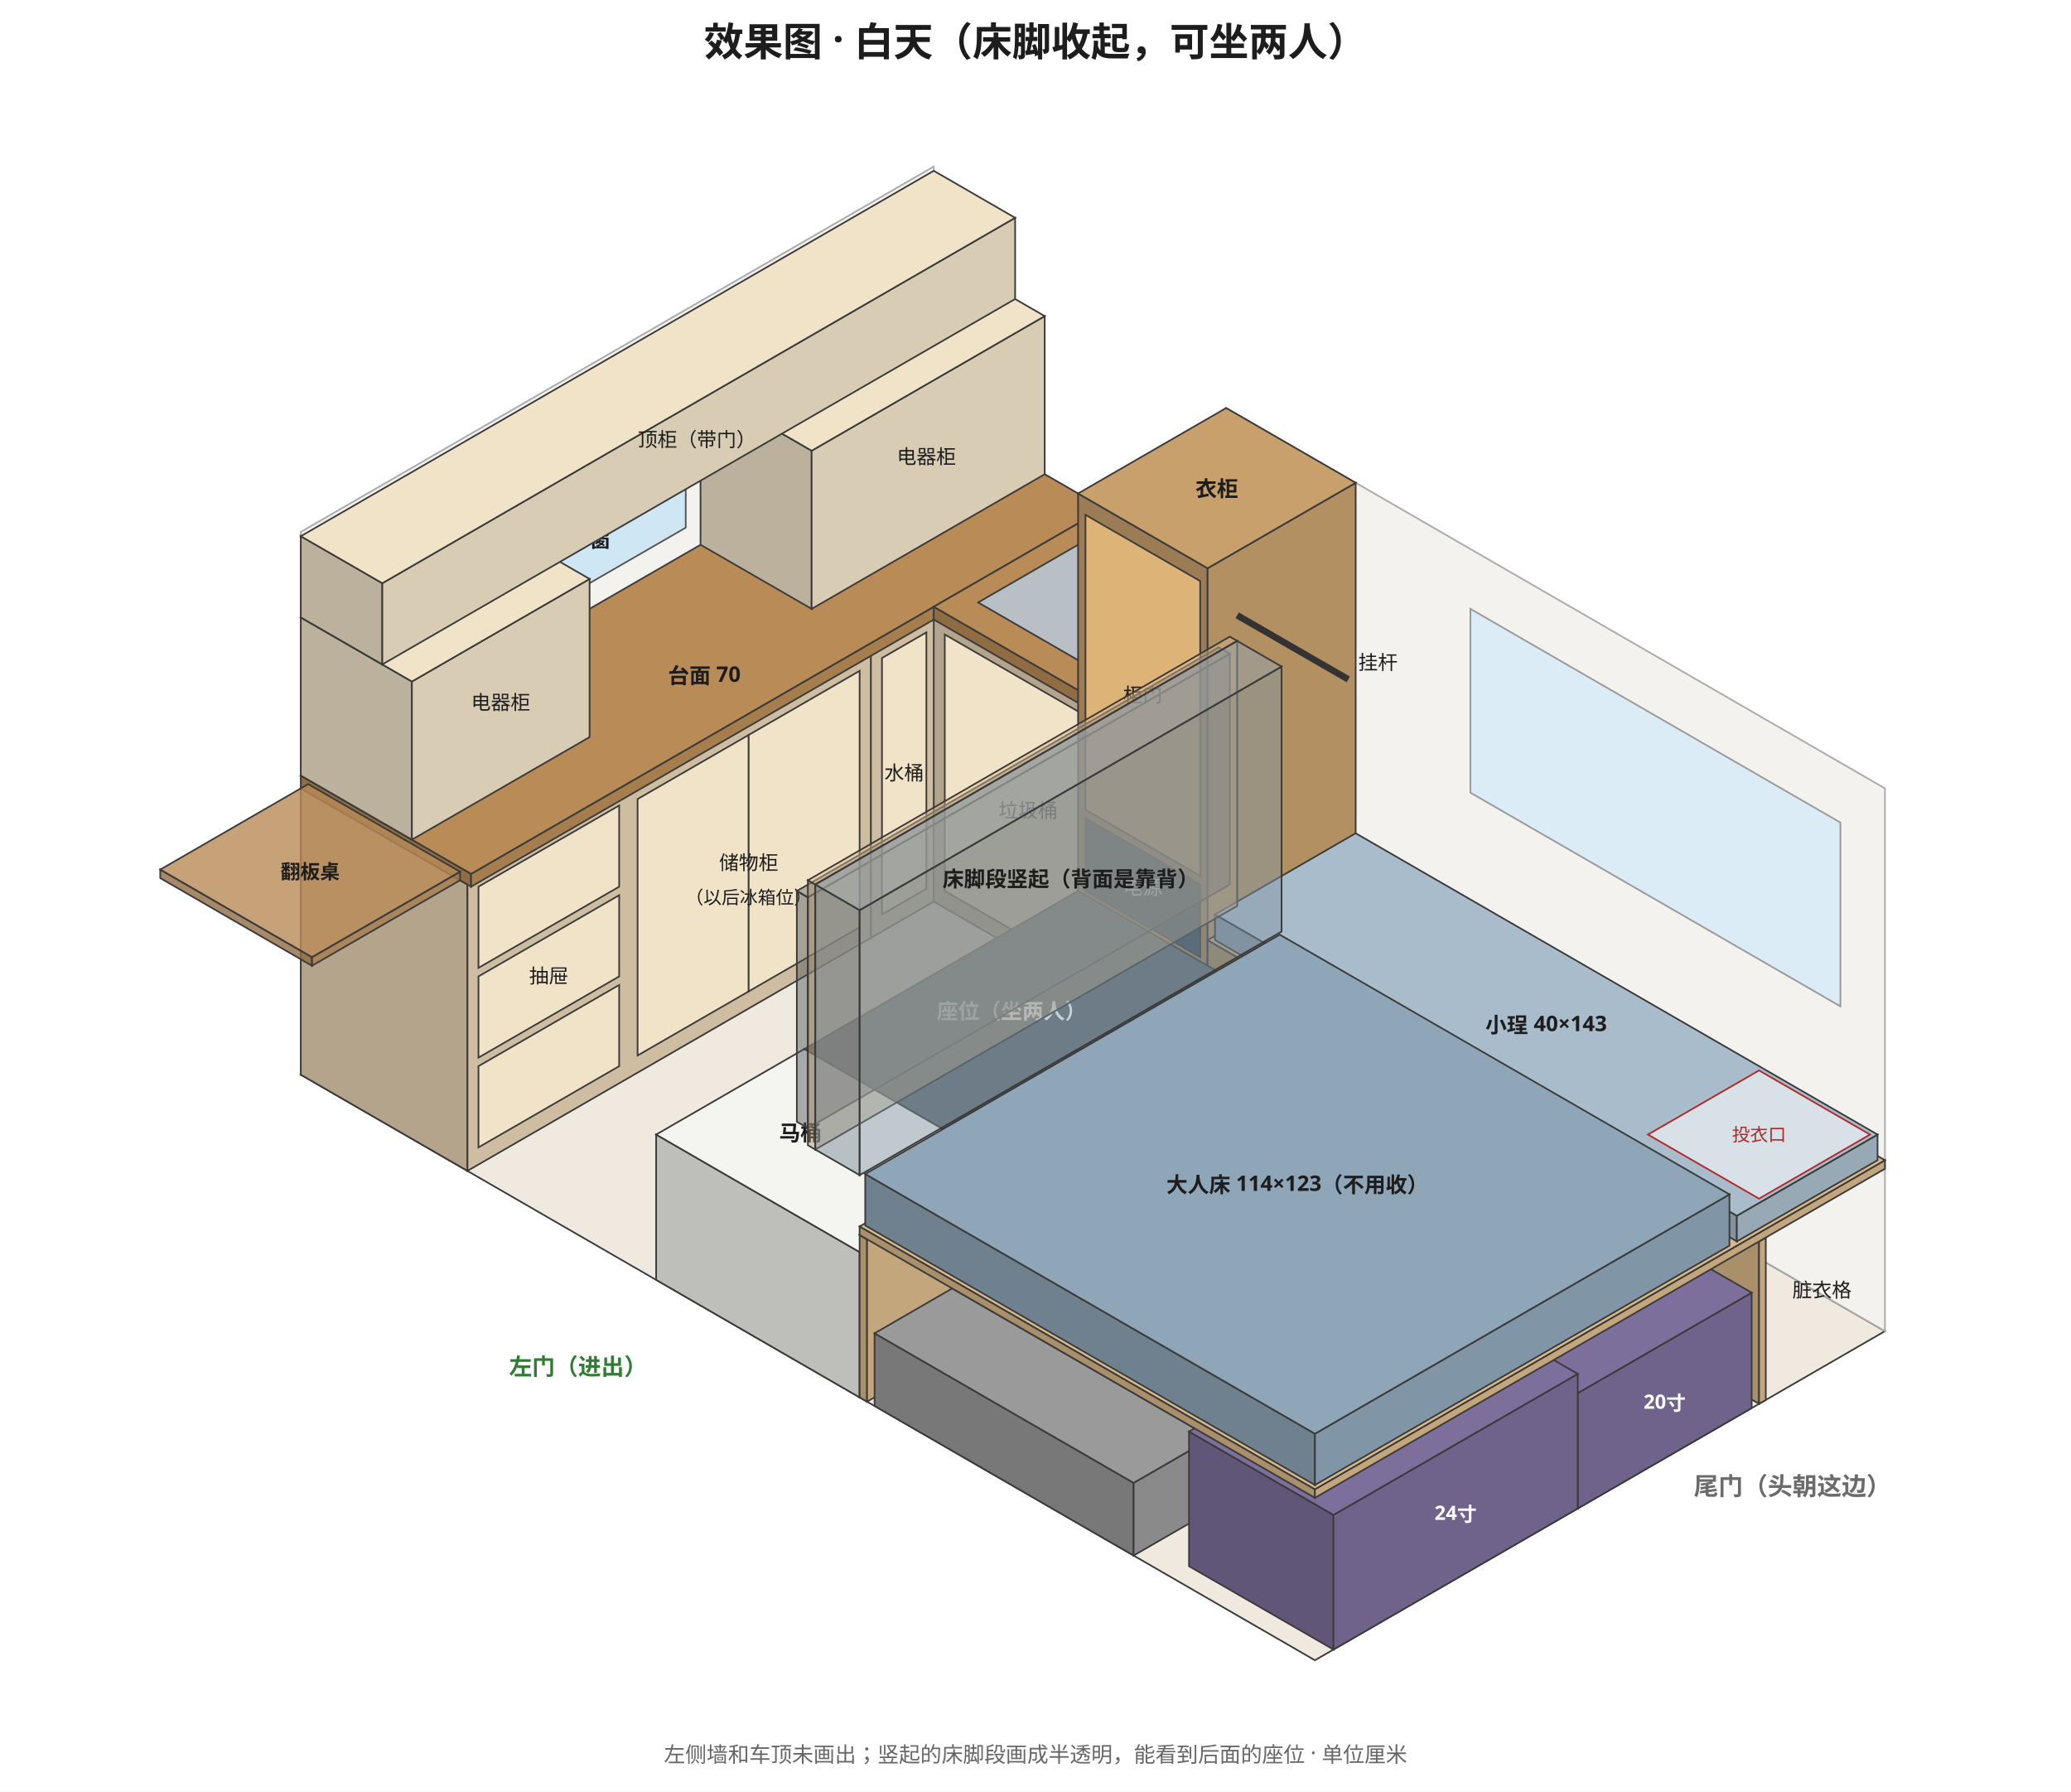
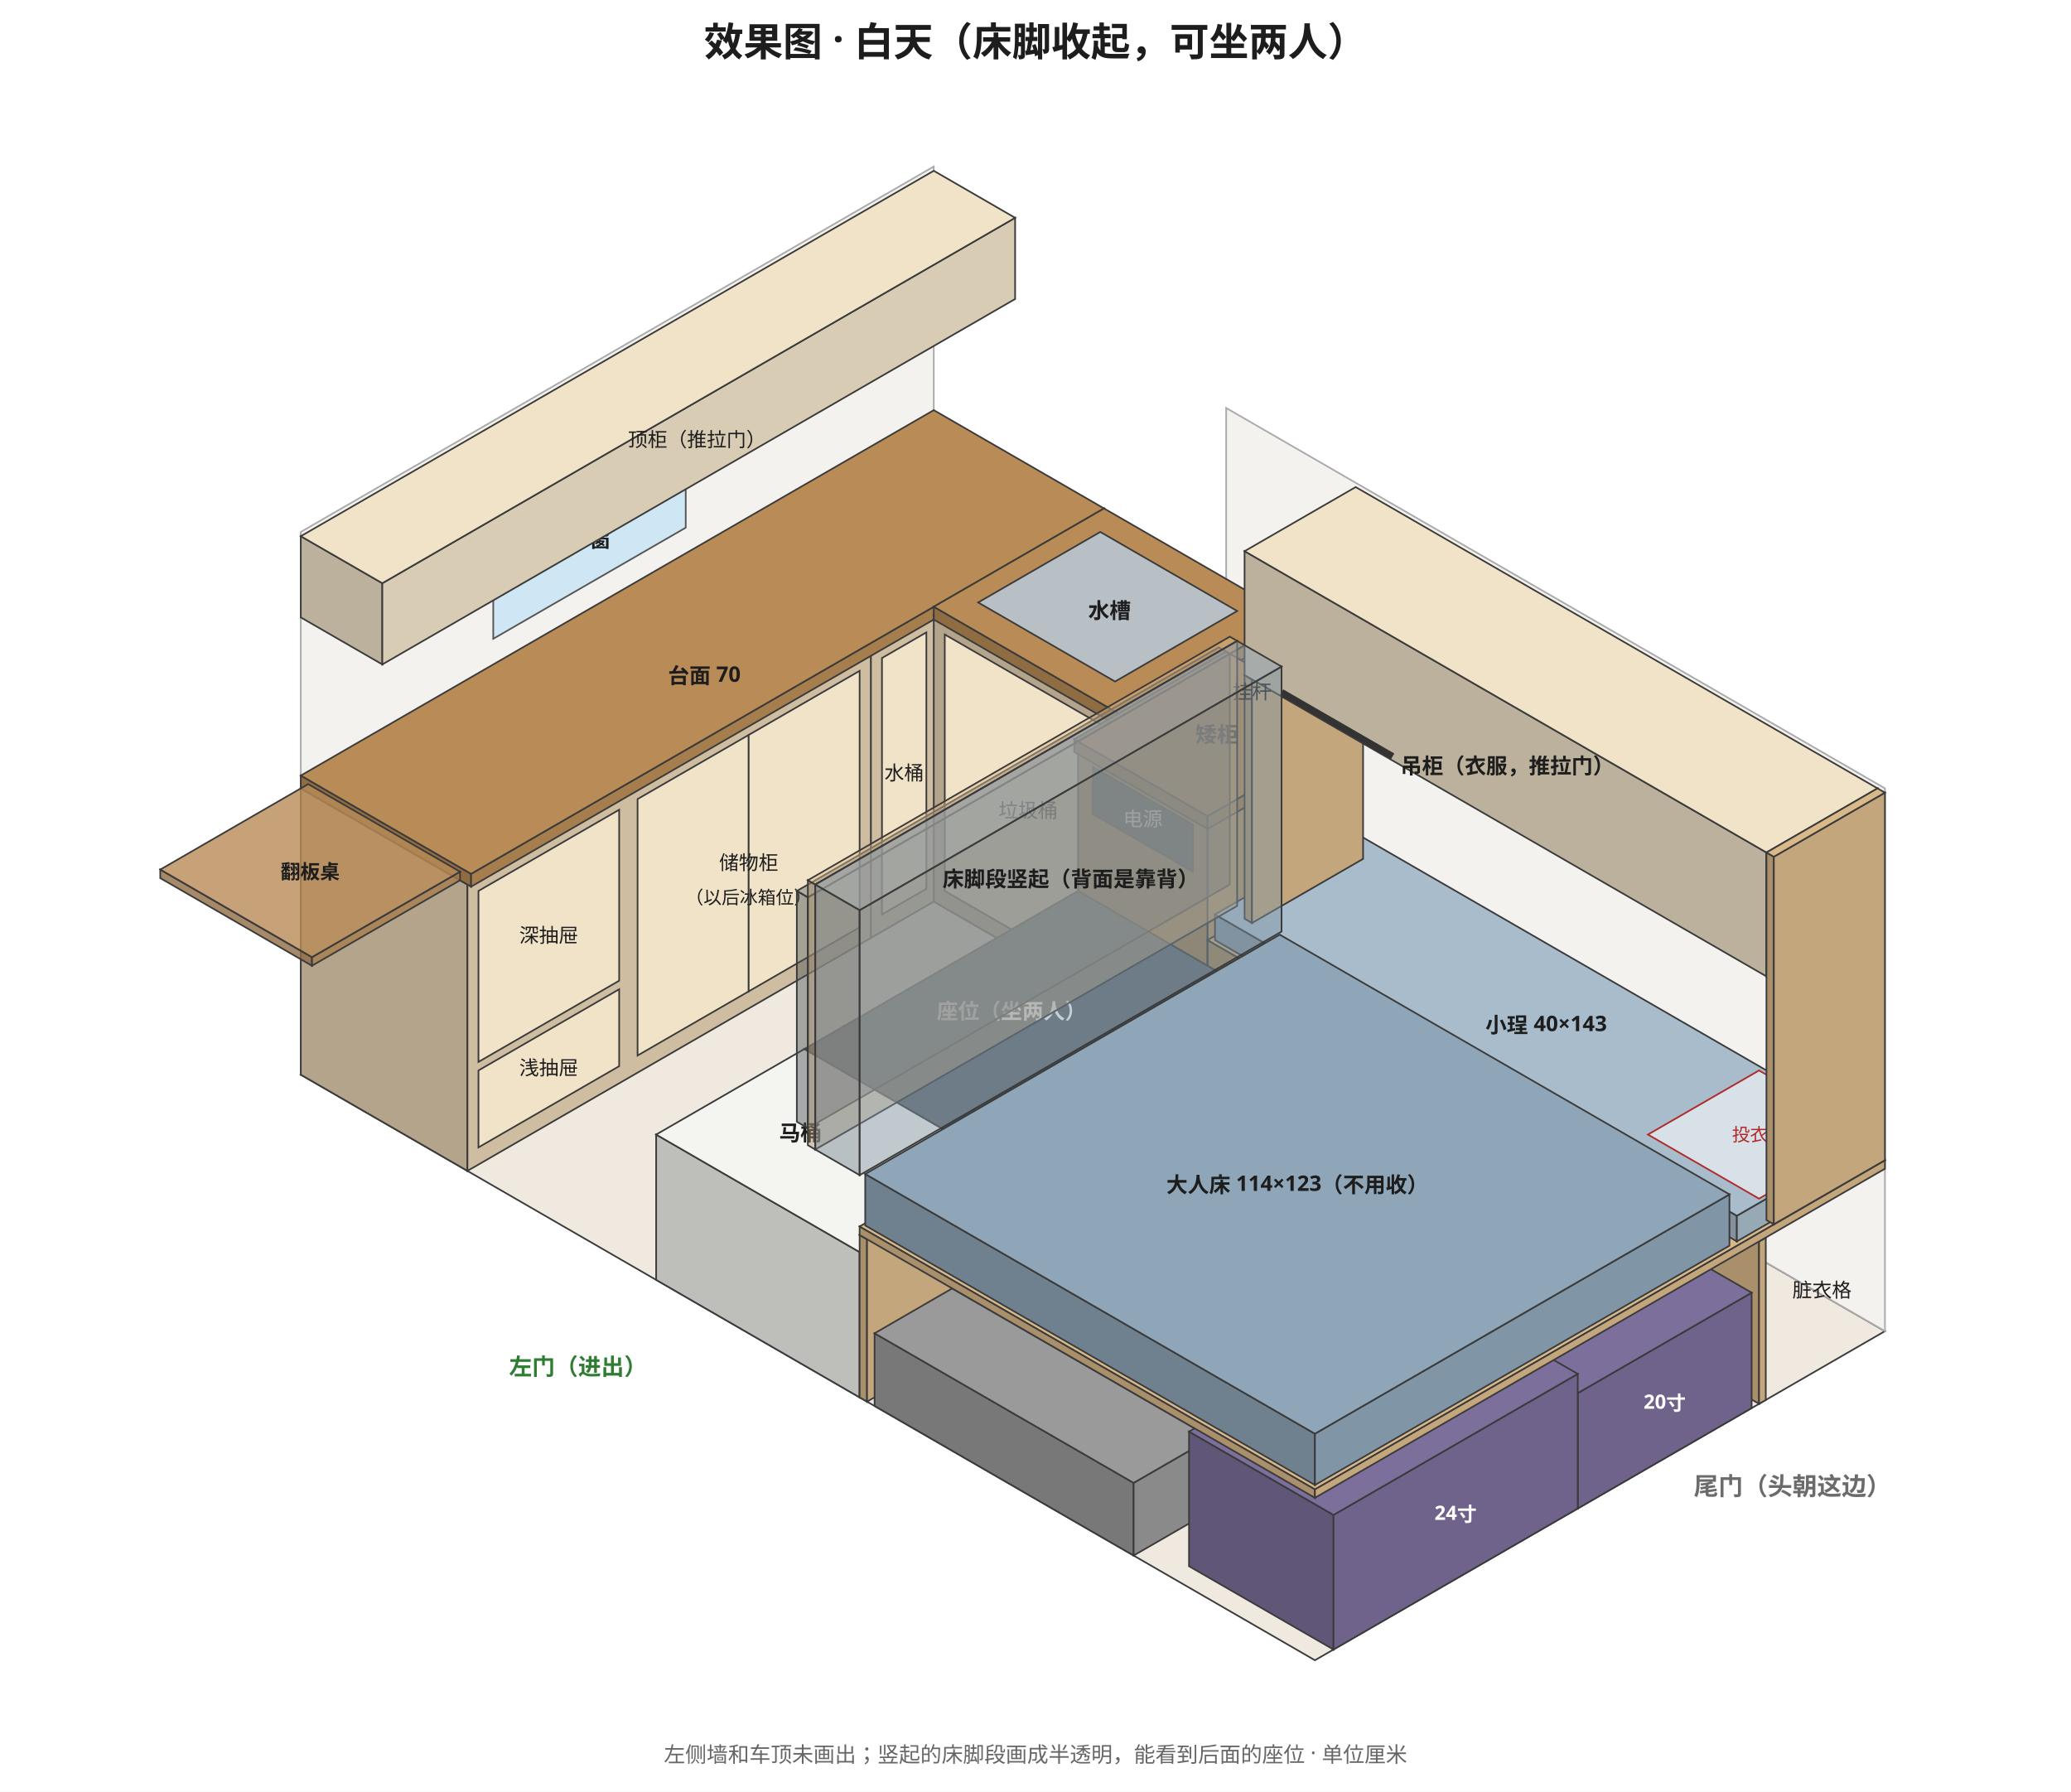
<svg xmlns="http://www.w3.org/2000/svg" width="1260" height="1090" viewBox="0 0 1260 1090" font-family="WenQuanYi Zen Hei, sans-serif">
  <rect width="1260" height="1090" fill="#ffffff" />
  <text x="630.0" y="34" font-size="24" text-anchor="middle" fill="#1d1d1d" font-weight="bold">效果图 · 白天（床脚收起，可坐两人）</text>
  <polygon points="800.0,1010.0 1146.8,809.8 746.0,578.4 784.2,556.3 568.1,431.5 183.0,653.8" fill="#efe9df" fill-opacity="1.0" stroke="#3a3a3a" stroke-width="1" />
  <polygon points="1146.8,809.8 746.0,578.4 746.0,248.2 1146.8,479.6" fill="#f3f1ec" fill-opacity="0.9" stroke="#aaa" stroke-width="1" />
  <polygon points="183.0,653.8 568.1,431.5 568.1,101.3 183.0,323.6" fill="#f3f1ec" fill-opacity="0.9" stroke="#aaa" stroke-width="1" />
  <polygon points="300.1,388.6 417.2,321.0 417.2,269.0 300.1,336.6" fill="#cfe6f5" fill-opacity="1" stroke="#555" stroke-width="1" />
  <text x="358.7" y="332.8" font-size="13" text-anchor="middle" fill="#1d1d1d" font-weight="bold">小窗</text>
  <polygon points="1119.7,612.2 894.6,482.2 894.6,370.4 1119.7,500.4" fill="#dcecf6" fill-opacity="1" stroke="#999" stroke-width="1" />
  <polygon points="529.8,570.6 428.5,512.1 428.5,337.9 529.8,396.4" fill="#b3a48b" fill-opacity="1.0" stroke="#3a3a3a" stroke-width="1" />
  <polygon points="529.8,570.6 669.4,490.0 669.4,315.8 529.8,396.4" fill="#cfbda1" fill-opacity="1.0" stroke="#3a3a3a" stroke-width="1" />
  <polygon points="529.8,396.4 669.4,315.8 568.1,257.3 428.5,337.9" fill="#e6d3b3" fill-opacity="1.0" stroke="#3a3a3a" stroke-width="1" />
  <polygon points="536.6,556.3 563.6,540.7 563.6,384.7 536.6,400.3" fill="#f1e3c8" fill-opacity="1.0" stroke="#3a3a3a" stroke-width="1" />
  <text x="550.1" y="474.5" font-size="12" text-anchor="middle" fill="#1d1d1d">水桶</text>
  <polygon points="284.4,712.3 183.0,653.8 183.0,479.6 284.4,538.1" fill="#b3a48b" fill-opacity="1.0" stroke="#3a3a3a" stroke-width="1" />
  <polygon points="284.4,712.3 529.8,570.6 529.8,396.4 284.4,538.1" fill="#cfbda1" fill-opacity="1.0" stroke="#3a3a3a" stroke-width="1" />
  <polygon points="284.4,538.1 529.8,396.4 428.5,337.9 183.0,479.6" fill="#e6d3b3" fill-opacity="1.0" stroke="#3a3a3a" stroke-width="1" />
-   <polygon points="291.1,698.0 376.7,648.6 376.7,599.2 291.1,648.6" fill="#f1e3c8" fill-opacity="1.0" stroke="#3a3a3a" stroke-width="1" />
-   <polygon points="291.1,643.4 376.7,594.0 376.7,544.6 291.1,594.0" fill="#f1e3c8" fill-opacity="1.0" stroke="#3a3a3a" stroke-width="1" />
-   <text x="333.9" y="598.0" font-size="12" text-anchor="middle" fill="#1d1d1d">抽屉</text>
-   <polygon points="291.1,588.8 376.7,539.4 376.7,490.0 291.1,539.4" fill="#f1e3c8" fill-opacity="1.0" stroke="#3a3a3a" stroke-width="1" />
+   <polygon points="291.1,698.0 376.7,648.6 376.7,601.8 291.1,651.2" fill="#f1e3c8" fill-opacity="1.0" stroke="#3a3a3a" stroke-width="1" />
+   <text x="333.9" y="653.9" font-size="12" text-anchor="middle" fill="#1d1d1d">浅抽屉</text>
+   <polygon points="291.1,646.0 376.7,596.6 376.7,492.6 291.1,542.0" fill="#f1e3c8" fill-opacity="1.0" stroke="#3a3a3a" stroke-width="1" />
+   <text x="333.9" y="573.3" font-size="12" text-anchor="middle" fill="#1d1d1d">深抽屉</text>
  <polygon points="387.9,642.1 455.5,603.1 455.5,447.1 387.9,486.1" fill="#f1e3c8" fill-opacity="1.0" stroke="#3a3a3a" stroke-width="1" />
  <polygon points="455.5,603.1 523.0,564.1 523.0,408.1 455.5,447.1" fill="#f1e3c8" fill-opacity="1.0" stroke="#3a3a3a" stroke-width="1" />
  <text x="455.5" y="529.1" font-size="12" text-anchor="middle" fill="#1d1d1d">储物柜</text>
  <text x="455.5" y="549.9" font-size="11" text-anchor="middle" fill="#1d1d1d">（以后冰箱位）</text>
  <polygon points="286.6,539.4 183.0,479.6 183.0,471.8 286.6,531.6" fill="#906c43" fill-opacity="1.0" stroke="#3a3a3a" stroke-width="1" />
  <polygon points="286.6,539.4 671.7,317.1 671.7,309.3 286.6,531.6" fill="#a67d4d" fill-opacity="1.0" stroke="#3a3a3a" stroke-width="1" />
  <polygon points="286.6,531.6 671.7,309.3 568.1,249.5 183.0,471.8" fill="#b98b56" fill-opacity="1.0" stroke="#3a3a3a" stroke-width="1" />
  <text x="428.5" y="415.7" font-size="13" text-anchor="middle" fill="#1d1d1d" font-weight="bold">台面 70</text>
-   <polygon points="493.8,370.4 426.2,331.4 426.2,235.2 493.8,274.2" fill="#bbb19c" fill-opacity="1.0" stroke="#3a3a3a" stroke-width="1" />
-   <polygon points="493.8,370.4 635.6,288.5 635.6,192.3 493.8,274.2" fill="#d8ccb4" fill-opacity="1.0" stroke="#3a3a3a" stroke-width="1" />
-   <polygon points="493.8,274.2 635.6,192.3 568.1,153.3 426.2,235.2" fill="#f1e3c8" fill-opacity="1.0" stroke="#3a3a3a" stroke-width="1" />
-   <text x="563.6" y="282.1" font-size="12" text-anchor="middle" fill="#1d1d1d">电器柜</text>
-   <polygon points="250.6,510.8 183.0,471.8 183.0,375.6 250.6,414.6" fill="#bbb19c" fill-opacity="1.0" stroke="#3a3a3a" stroke-width="1" />
-   <polygon points="250.6,510.8 358.7,448.4 358.7,352.2 250.6,414.6" fill="#d8ccb4" fill-opacity="1.0" stroke="#3a3a3a" stroke-width="1" />
-   <polygon points="250.6,414.6 358.7,352.2 291.1,313.2 183.0,375.6" fill="#f1e3c8" fill-opacity="1.0" stroke="#3a3a3a" stroke-width="1" />
-   <text x="304.6" y="431.6" font-size="12" text-anchor="middle" fill="#1d1d1d">电器柜</text>
  <polygon points="232.6,404.2 183.0,375.6 183.0,326.2 232.6,354.8" fill="#bbb19c" fill-opacity="1.0" stroke="#3a3a3a" stroke-width="1" />
  <polygon points="232.6,404.2 617.6,181.9 617.6,132.5 232.6,354.8" fill="#d8ccb4" fill-opacity="1.0" stroke="#3a3a3a" stroke-width="1" />
  <polygon points="232.6,354.8 617.6,132.5 568.1,103.9 183.0,326.2" fill="#f1e3c8" fill-opacity="1.0" stroke="#3a3a3a" stroke-width="1" />
-   <text x="424.0" y="271.7" font-size="12" text-anchor="middle" fill="#1d1d1d">顶柜（带门）</text>
+   <text x="424.0" y="271.7" font-size="12" text-anchor="middle" fill="#1d1d1d">顶柜（推拉门）</text>
  <polygon points="189.8,587.5 97.5,534.2 97.5,529.0 189.8,582.3" fill="#906c43" fill-opacity="0.8" stroke="#3a3a3a" stroke-width="1" />
  <polygon points="189.8,587.5 279.9,535.5 279.9,530.3 189.8,582.3" fill="#a67d4d" fill-opacity="0.8" stroke="#3a3a3a" stroke-width="1" />
  <polygon points="189.8,582.3 279.9,530.3 187.5,477.0 97.5,529.0" fill="#b98b56" fill-opacity="0.8" stroke="#3a3a3a" stroke-width="1" />
  <text x="188.7" y="534.6" font-size="12" text-anchor="middle" fill="#1d1d1d" font-weight="bold">翻板桌</text>
  <polygon points="682.9,614.8 568.1,548.5 568.1,374.3 682.9,440.6" fill="#b3a48b" fill-opacity="1.0" stroke="#3a3a3a" stroke-width="1" />
  <polygon points="682.9,614.8 784.2,556.3 784.2,382.1 682.9,440.6" fill="#cfbda1" fill-opacity="1.0" stroke="#3a3a3a" stroke-width="1" />
  <polygon points="682.9,440.6 784.2,382.1 669.4,315.8 568.1,374.3" fill="#e6d3b3" fill-opacity="1.0" stroke="#3a3a3a" stroke-width="1" />
  <polygon points="676.2,600.5 574.8,542.0 574.8,386.0 676.2,444.5" fill="#f1e3c8" fill-opacity="1.0" stroke="#3a3a3a" stroke-width="1" />
  <text x="625.5" y="497.3" font-size="12" text-anchor="middle" fill="#1d1d1d">垃圾桶</text>
  <polygon points="682.9,443.2 568.1,376.9 568.1,369.1 682.9,435.4" fill="#906c43" fill-opacity="1.0" stroke="#3a3a3a" stroke-width="1" />
  <polygon points="682.9,443.2 786.5,383.4 786.5,375.6 682.9,435.4" fill="#a67d4d" fill-opacity="1.0" stroke="#3a3a3a" stroke-width="1" />
  <polygon points="682.9,435.4 786.5,375.6 671.7,309.3 568.1,369.1" fill="#b98b56" fill-opacity="1.0" stroke="#3a3a3a" stroke-width="1" />
  <polygon points="678.4,414.6 752.7,371.7 669.4,323.6 595.1,366.5" fill="#b8c0c6" fill-opacity="1.0" stroke="#3a3a3a" stroke-width="1" />
  <text x="675.0" y="376.1" font-size="13" text-anchor="middle" fill="#1d1d1d" font-weight="bold">水槽</text>
-   <polygon points="734.7,675.9 655.9,630.4 655.9,300.2 734.7,345.7" fill="#9b7c54" fill-opacity="1.0" stroke="#3a3a3a" stroke-width="1" />
-   <polygon points="734.7,675.9 824.8,623.9 824.8,293.7 734.7,345.7" fill="#b39061" fill-opacity="1.0" stroke="#3a3a3a" stroke-width="1" />
-   <polygon points="734.7,345.7 824.8,293.7 746.0,248.2 655.9,300.2" fill="#c7a06c" fill-opacity="1.0" stroke="#3a3a3a" stroke-width="1" />
-   <text x="740.3" y="302.0" font-size="13" text-anchor="middle" fill="#1d1d1d" font-weight="bold">衣柜</text>
-   <polygon points="730.2,532.9 660.4,492.6 660.4,313.2 730.2,353.5" fill="#deb378" fill-opacity="1.0" stroke="#3a3a3a" stroke-width="1" />
-   <text x="695.3" y="427.1" font-size="12" text-anchor="middle" fill="#1d1d1d">柜门</text>
-   <polygon points="730.2,582.3 660.4,542.0 660.4,497.8 730.2,538.1" fill="#3d4a55" fill-opacity="1.0" stroke="#3a3a3a" stroke-width="1" />
-   <text x="695.3" y="544.1" font-size="12" text-anchor="middle" fill="#ffffff">电源</text>
+   <polygon points="734.7,675.9 655.9,630.4 655.9,456.2 734.7,501.7" fill="#9b7c54" fill-opacity="1.0" stroke="#3a3a3a" stroke-width="1" />
+   <polygon points="734.7,675.9 824.8,623.9 824.8,449.7 734.7,501.7" fill="#b39061" fill-opacity="1.0" stroke="#3a3a3a" stroke-width="1" />
+   <polygon points="734.7,501.7 824.8,449.7 746.0,404.2 655.9,456.2" fill="#c7a06c" fill-opacity="1.0" stroke="#3a3a3a" stroke-width="1" />
+   <polygon points="725.7,530.3 664.9,495.2 664.9,466.6 725.7,501.7" fill="#3d4a55" fill-opacity="1.0" stroke="#3a3a3a" stroke-width="1" />
+   <text x="695.3" y="502.5" font-size="12" text-anchor="middle" fill="#ffffff">电源</text>
+   <polygon points="734.7,504.3 653.6,457.5 653.6,449.7 734.7,496.5" fill="#906c43" fill-opacity="1.0" stroke="#3a3a3a" stroke-width="1" />
+   <polygon points="734.7,504.3 827.0,451.0 827.0,443.2 734.7,496.5" fill="#a67d4d" fill-opacity="1.0" stroke="#3a3a3a" stroke-width="1" />
+   <polygon points="734.7,496.5 827.0,443.2 746.0,396.4 653.6,449.7" fill="#b98b56" fill-opacity="1.0" stroke="#3a3a3a" stroke-width="1" />
+   <text x="740.3" y="451.5" font-size="13" text-anchor="middle" fill="#1d1d1d" font-weight="bold">矮柜</text>
  <polygon points="779.7,701.9 734.7,675.9 734.7,571.9 779.7,597.9" fill="#9c8058" fill-opacity="1.0" stroke="#3a3a3a" stroke-width="1" />
  <polygon points="779.7,701.9 869.8,649.9 869.8,545.9 779.7,597.9" fill="#b49466" fill-opacity="1.0" stroke="#3a3a3a" stroke-width="1" />
  <polygon points="779.7,597.9 869.8,545.9 824.8,519.9 734.7,571.9" fill="#c9a572" fill-opacity="1.0" stroke="#3a3a3a" stroke-width="1" />
  <polygon points="613.1,798.1 489.3,726.6 489.3,646.0 613.1,717.5" fill="#9c8058" fill-opacity="1.0" stroke="#3a3a3a" stroke-width="1" />
  <polygon points="613.1,798.1 779.7,701.9 779.7,621.3 613.1,717.5" fill="#b49466" fill-opacity="1.0" stroke="#3a3a3a" stroke-width="1" />
  <polygon points="613.1,717.5 779.7,621.3 655.9,549.8 489.3,646.0" fill="#c9a572" fill-opacity="1.0" stroke="#3a3a3a" stroke-width="1" />
  <polygon points="574.8,695.4 489.3,646.0 489.3,638.2 574.8,687.6" fill="#4a5057" fill-opacity="1.0" stroke="#3a3a3a" stroke-width="1" />
  <polygon points="574.8,695.4 741.5,599.2 741.5,591.4 574.8,687.6" fill="#555c64" fill-opacity="1.0" stroke="#3a3a3a" stroke-width="1" />
  <polygon points="574.8,687.6 741.5,591.4 655.9,542.0 489.3,638.2" fill="#5f6770" fill-opacity="1.0" stroke="#3a3a3a" stroke-width="1" />
  <polygon points="523.0,850.1 399.2,778.6 399.2,690.2 523.0,761.7" fill="#bebebb" fill-opacity="1.0" stroke="#3a3a3a" stroke-width="1" />
  <polygon points="523.0,850.1 613.1,798.1 613.1,709.7 523.0,761.7" fill="#dbdbd8" fill-opacity="1.0" stroke="#3a3a3a" stroke-width="1" />
  <polygon points="523.0,761.7 613.1,709.7 489.3,638.2 399.2,690.2" fill="#f4f4f1" fill-opacity="1.0" stroke="#3a3a3a" stroke-width="1" />
  <text x="615.4" y="619.8" font-size="13" text-anchor="middle" fill="#ffffff" font-weight="bold">座位（坐两人）</text>
  <text x="487.0" y="693.9" font-size="13" text-anchor="middle" fill="#1d1d1d" font-weight="bold">马桶</text>
  <polygon points="527.5,852.7 523.0,850.1 523.0,751.3 527.5,753.9" fill="#a9906b" fill-opacity="1.0" stroke="#3a3a3a" stroke-width="1" />
  <polygon points="527.5,852.7 874.3,652.5 874.3,553.7 527.5,753.9" fill="#c3a67c" fill-opacity="1.0" stroke="#3a3a3a" stroke-width="1" />
  <polygon points="527.5,753.9 874.3,553.7 869.8,551.1 523.0,751.3" fill="#d9b98a" fill-opacity="1.0" stroke="#3a3a3a" stroke-width="1" />
  <polygon points="989.1,773.4 831.5,682.4 831.5,638.2 989.1,729.2" fill="#787878" fill-opacity="1.0" stroke="#3a3a3a" stroke-width="1" />
  <polygon points="989.1,773.4 1036.4,746.1 1036.4,701.9 989.1,729.2" fill="#8a8a8a" fill-opacity="1.0" stroke="#3a3a3a" stroke-width="1" />
  <polygon points="989.1,729.2 1036.4,701.9 878.8,610.9 831.5,638.2" fill="#9a9a9a" fill-opacity="1.0" stroke="#3a3a3a" stroke-width="1" />
  <polygon points="884.7,851.9 702.3,746.6 702.3,671.2 884.7,776.5" fill="#605678" fill-opacity="1.0" stroke="#3a3a3a" stroke-width="1" />
  <polygon points="884.7,851.9 992.7,789.5 992.7,714.1 884.7,776.5" fill="#6f638b" fill-opacity="1.0" stroke="#3a3a3a" stroke-width="1" />
  <polygon points="884.7,776.5 992.7,714.1 810.4,608.8 702.3,671.2" fill="#7c6f9b" fill-opacity="1.0" stroke="#3a3a3a" stroke-width="1" />
  <polygon points="768.0,919.3 585.6,814.0 585.6,738.6 768.0,843.9" fill="#605678" fill-opacity="1.0" stroke="#3a3a3a" stroke-width="1" />
  <polygon points="768.0,919.3 876.1,856.9 876.1,781.5 768.0,843.9" fill="#6f638b" fill-opacity="1.0" stroke="#3a3a3a" stroke-width="1" />
  <polygon points="768.0,843.9 876.1,781.5 693.7,676.2 585.6,738.6" fill="#7c6f9b" fill-opacity="1.0" stroke="#3a3a3a" stroke-width="1" />
  <polygon points="689.7,946.3 532.1,855.3 532.1,811.1 689.7,902.1" fill="#787878" fill-opacity="1.0" stroke="#3a3a3a" stroke-width="1" />
  <polygon points="689.7,946.3 737.0,919.0 737.0,874.8 689.7,902.1" fill="#8a8a8a" fill-opacity="1.0" stroke="#3a3a3a" stroke-width="1" />
  <polygon points="689.7,902.1 737.0,874.8 579.3,783.8 532.1,811.1" fill="#9a9a9a" fill-opacity="1.0" stroke="#3a3a3a" stroke-width="1" />
  <polygon points="1070.2,854.0 975.6,799.4 975.6,700.6 1070.2,755.2" fill="#a9906b" fill-opacity="1.0" stroke="#3a3a3a" stroke-width="1" />
  <polygon points="1070.2,854.0 1074.3,851.7 1074.3,752.9 1070.2,755.2" fill="#c3a67c" fill-opacity="1.0" stroke="#3a3a3a" stroke-width="1" />
  <polygon points="1070.2,755.2 1074.3,752.9 979.7,698.3 975.6,700.6" fill="#d9b98a" fill-opacity="1.0" stroke="#3a3a3a" stroke-width="1" />
  <polygon points="959.9,917.7 865.3,863.1 865.3,792.9 959.9,847.5" fill="#605678" fill-opacity="1.0" stroke="#3a3a3a" stroke-width="1" />
  <polygon points="959.9,917.7 1065.7,856.6 1065.7,786.4 959.9,847.5" fill="#6f638b" fill-opacity="1.0" stroke="#3a3a3a" stroke-width="1" />
  <polygon points="959.9,847.5 1065.7,786.4 971.1,731.8 865.3,792.9" fill="#7c6f9b" fill-opacity="1.0" stroke="#3a3a3a" stroke-width="1" />
  <text x="1012.8" y="857.0" font-size="12" text-anchor="middle" fill="#ffffff" font-weight="bold">20寸</text>
  <polygon points="811.3,1003.5 723.4,952.8 723.4,870.9 811.3,921.6" fill="#605678" fill-opacity="1.0" stroke="#3a3a3a" stroke-width="1" />
  <polygon points="811.3,1003.5 959.9,917.7 959.9,835.8 811.3,921.6" fill="#6f638b" fill-opacity="1.0" stroke="#3a3a3a" stroke-width="1" />
  <polygon points="811.3,921.6 959.9,835.8 872.1,785.1 723.4,870.9" fill="#7c6f9b" fill-opacity="1.0" stroke="#3a3a3a" stroke-width="1" />
  <text x="885.6" y="924.6" font-size="12" text-anchor="middle" fill="#ffffff" font-weight="bold">24寸</text>
  <text x="1108.5" y="789.1" font-size="12" text-anchor="middle" fill="#1d1d1d">脏衣格</text>
  <polygon points="800.0,911.2 523.0,751.3 523.0,746.1 800.0,906.0" fill="#a9906b" fill-opacity="1.0" stroke="#3a3a3a" stroke-width="1" />
  <polygon points="800.0,911.2 1146.8,711.0 1146.8,705.8 800.0,906.0" fill="#c3a67c" fill-opacity="1.0" stroke="#3a3a3a" stroke-width="1" />
  <polygon points="800.0,906.0 1146.8,705.8 869.8,545.9 523.0,746.1" fill="#d9b98a" fill-opacity="1.0" stroke="#3a3a3a" stroke-width="1" />
  <polygon points="1056.7,755.2 739.2,571.9 739.2,556.3 1056.7,739.6" fill="#83929e" fill-opacity="1.0" stroke="#3a3a3a" stroke-width="1" />
  <polygon points="1056.7,755.2 1142.3,705.8 1142.3,690.2 1056.7,739.6" fill="#98a9b6" fill-opacity="1.0" stroke="#3a3a3a" stroke-width="1" />
  <polygon points="1056.7,739.6 1142.3,690.2 824.8,506.9 739.2,556.3" fill="#a9bccb" fill-opacity="1.0" stroke="#3a3a3a" stroke-width="1" />
  <text x="940.7" y="628.2" font-size="13" text-anchor="middle" fill="#1d1d1d" font-weight="bold">小珵 40×143</text>
  <polygon points="1070.2,729.2 1137.7,690.2 1070.2,651.2 1002.6,690.2" fill="#ffffff" fill-opacity="0.55" stroke="#b02a2a" stroke-width="1" />
  <text x="1070.2" y="694.2" font-size="11" text-anchor="middle" fill="#b02a2a">投衣口</text>
-   <line x1="752.7" y1="374.3" x2="820.3" y2="413.3" stroke="#333" stroke-width="4" />
-   <text x="826.3" y="407.3" font-size="12" text-anchor="start" fill="#1d1d1d">挂杆</text>
+   <polygon points="761.7,561.5 757.2,558.9 757.2,410.7 761.7,413.3" fill="#a9906b" fill-opacity="1.0" stroke="#3a3a3a" stroke-width="1" />
+   <polygon points="761.7,561.5 829.3,522.5 829.3,374.3 761.7,413.3" fill="#c3a67c" fill-opacity="1.0" stroke="#3a3a3a" stroke-width="1" />
+   <polygon points="761.7,413.3 829.3,374.3 824.8,371.7 757.2,410.7" fill="#d9b98a" fill-opacity="1.0" stroke="#3a3a3a" stroke-width="1" />
+   <polygon points="1074.7,594.0 757.2,410.7 757.2,335.3 1074.7,518.6" fill="#bbb19c" fill-opacity="1.0" stroke="#3a3a3a" stroke-width="1" />
+   <polygon points="1074.7,594.0 1142.3,555.0 1142.3,479.6 1074.7,518.6" fill="#d8ccb4" fill-opacity="1.0" stroke="#3a3a3a" stroke-width="1" />
+   <polygon points="1074.7,518.6 1142.3,479.6 824.8,296.3 757.2,335.3" fill="#f1e3c8" fill-opacity="1.0" stroke="#3a3a3a" stroke-width="1" />
+   <text x="917.1" y="470.6" font-size="13" text-anchor="middle" fill="#1d1d1d" font-weight="bold">吊柜（衣服，推拉门）</text>
+   <polygon points="1079.2,744.8 1074.7,742.2 1074.7,518.6 1079.2,521.2" fill="#a9906b" fill-opacity="1.0" stroke="#3a3a3a" stroke-width="1" />
+   <polygon points="1079.2,744.8 1146.8,705.8 1146.8,482.2 1079.2,521.2" fill="#c3a67c" fill-opacity="1.0" stroke="#3a3a3a" stroke-width="1" />
+   <polygon points="1079.2,521.2 1146.8,482.2 1142.3,479.6 1074.7,518.6" fill="#d9b98a" fill-opacity="1.0" stroke="#3a3a3a" stroke-width="1" />
+   <line x1="779.7" y1="421.1" x2="847.3" y2="460.1" stroke="#333" stroke-width="4" />
+   <text x="773.7" y="425.1" font-size="12" text-anchor="end" fill="#1d1d1d">挂杆</text>
  <polygon points="491.5,686.3 484.8,682.4 484.8,542.0 491.5,545.9" fill="#4a5057" fill-opacity="0.45" stroke="#3a3a3a" stroke-width="1" />
  <polygon points="491.5,686.3 748.2,538.1 748.2,397.7 491.5,545.9" fill="#555c64" fill-opacity="0.45" stroke="#3a3a3a" stroke-width="1" />
  <polygon points="491.5,545.9 748.2,397.7 741.5,393.8 484.8,542.0" fill="#5f6770" fill-opacity="0.45" stroke="#3a3a3a" stroke-width="1" />
  <polygon points="496.0,699.3 491.5,696.7 491.5,535.5 496.0,538.1" fill="#a9906b" fill-opacity="0.45" stroke="#3a3a3a" stroke-width="1" />
  <polygon points="496.0,699.3 752.7,551.1 752.7,389.9 496.0,538.1" fill="#c3a67c" fill-opacity="0.45" stroke="#3a3a3a" stroke-width="1" />
  <polygon points="496.0,538.1 752.7,389.9 748.2,387.3 491.5,535.5" fill="#d9b98a" fill-opacity="0.45" stroke="#3a3a3a" stroke-width="1" />
  <polygon points="523.0,714.9 496.0,699.3 496.0,538.1 523.0,553.7" fill="#6f818f" fill-opacity="0.45" stroke="#3a3a3a" stroke-width="1" />
  <polygon points="523.0,714.9 779.7,566.7 779.7,405.5 523.0,553.7" fill="#8095a5" fill-opacity="0.45" stroke="#3a3a3a" stroke-width="1" />
  <polygon points="523.0,553.7 779.7,405.5 752.7,389.9 496.0,538.1" fill="#8fa6b8" fill-opacity="0.45" stroke="#3a3a3a" stroke-width="1" />
  <text x="651.4" y="539.4" font-size="13" text-anchor="middle" fill="#1d1d1d" font-weight="bold">床脚段竖起（背面是靠背）</text>
  <polygon points="800.0,903.4 526.4,745.5 526.4,714.2 800.0,872.2" fill="#6f818f" fill-opacity="1.0" stroke="#3a3a3a" stroke-width="1" />
  <polygon points="800.0,903.4 1052.2,757.8 1052.2,726.6 800.0,872.2" fill="#8095a5" fill-opacity="1.0" stroke="#3a3a3a" stroke-width="1" />
  <polygon points="800.0,872.2 1052.2,726.6 778.6,568.6 526.4,714.2" fill="#8fa6b8" fill-opacity="1.0" stroke="#3a3a3a" stroke-width="1" />
  <text x="789.3" y="725.4" font-size="13" text-anchor="middle" fill="#1d1d1d" font-weight="bold">大人床 114×123（不用收）</text>
  <text x="1090.5" y="909.5" font-size="15" text-anchor="middle" fill="#6b6b6b" font-weight="bold">尾门（头朝这边）</text>
  <text x="393.7" y="836.4" font-size="14" text-anchor="end" fill="#2e7d32" font-weight="bold">左门（进出）</text>
  <text x="630.0" y="1072.0" font-size="13" text-anchor="middle" fill="#666">左侧墙和车顶未画出；竖起的床脚段画成半透明，能看到后面的座位 · 单位厘米</text>
</svg>
